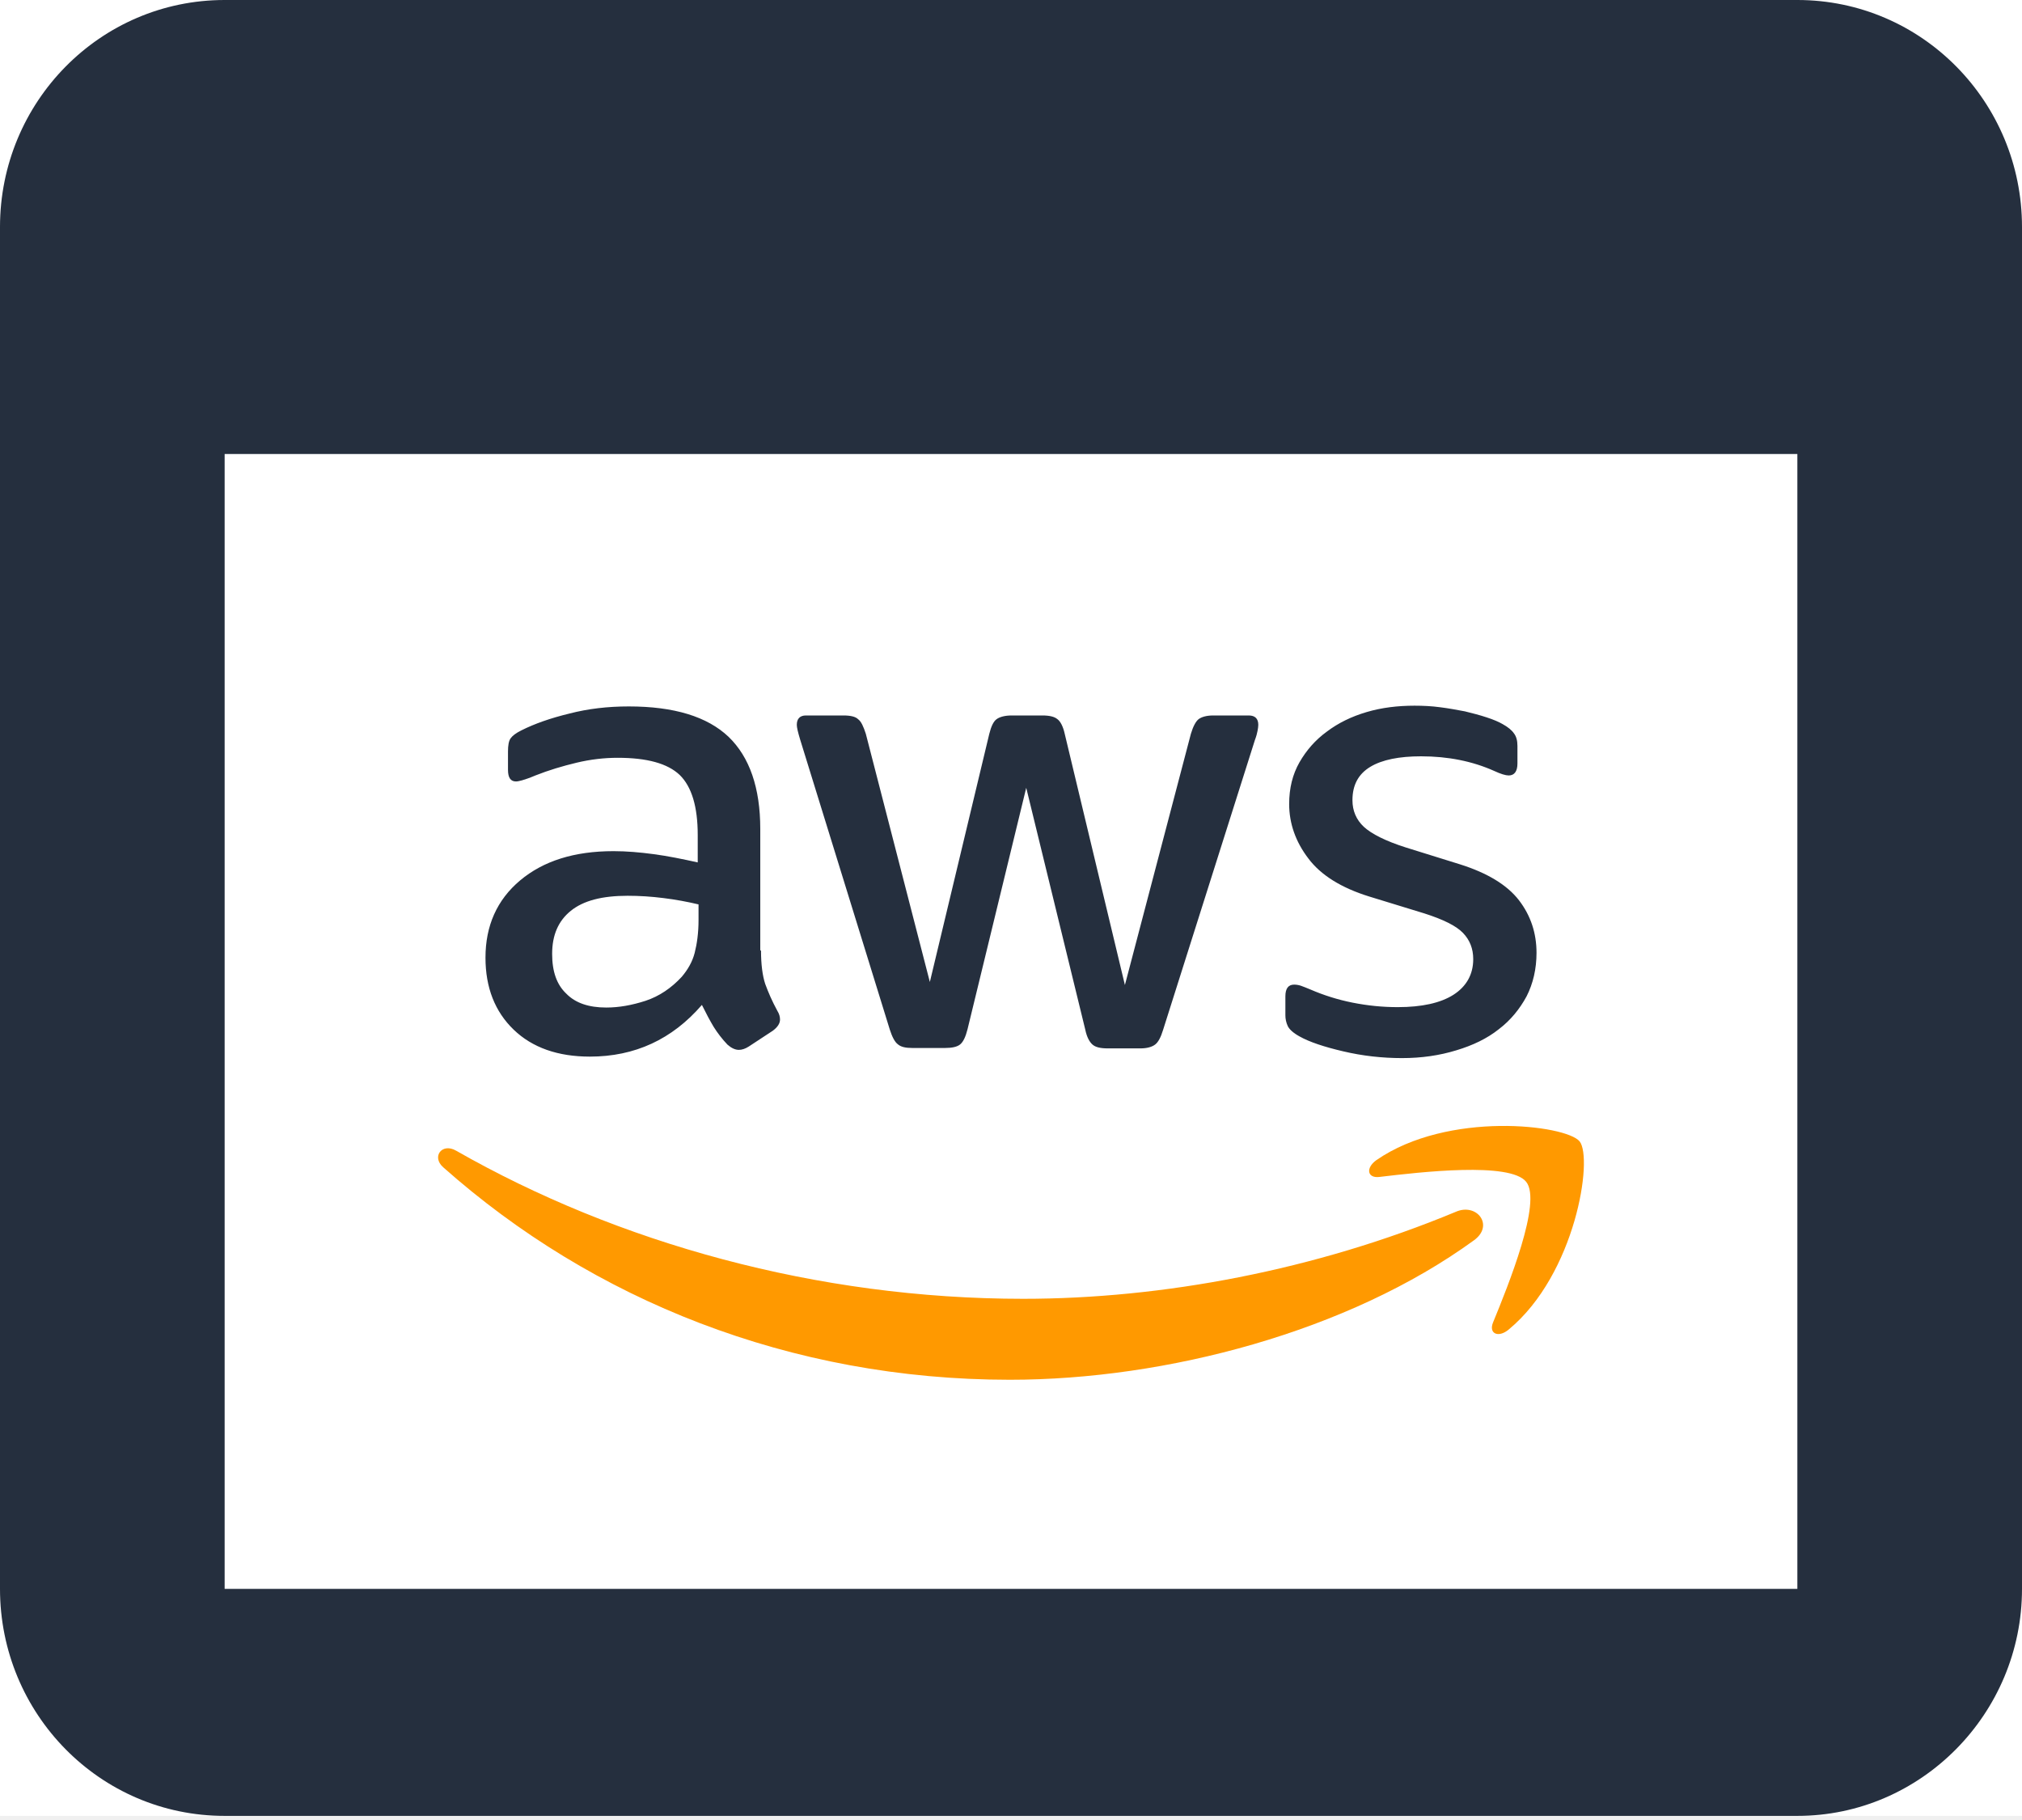
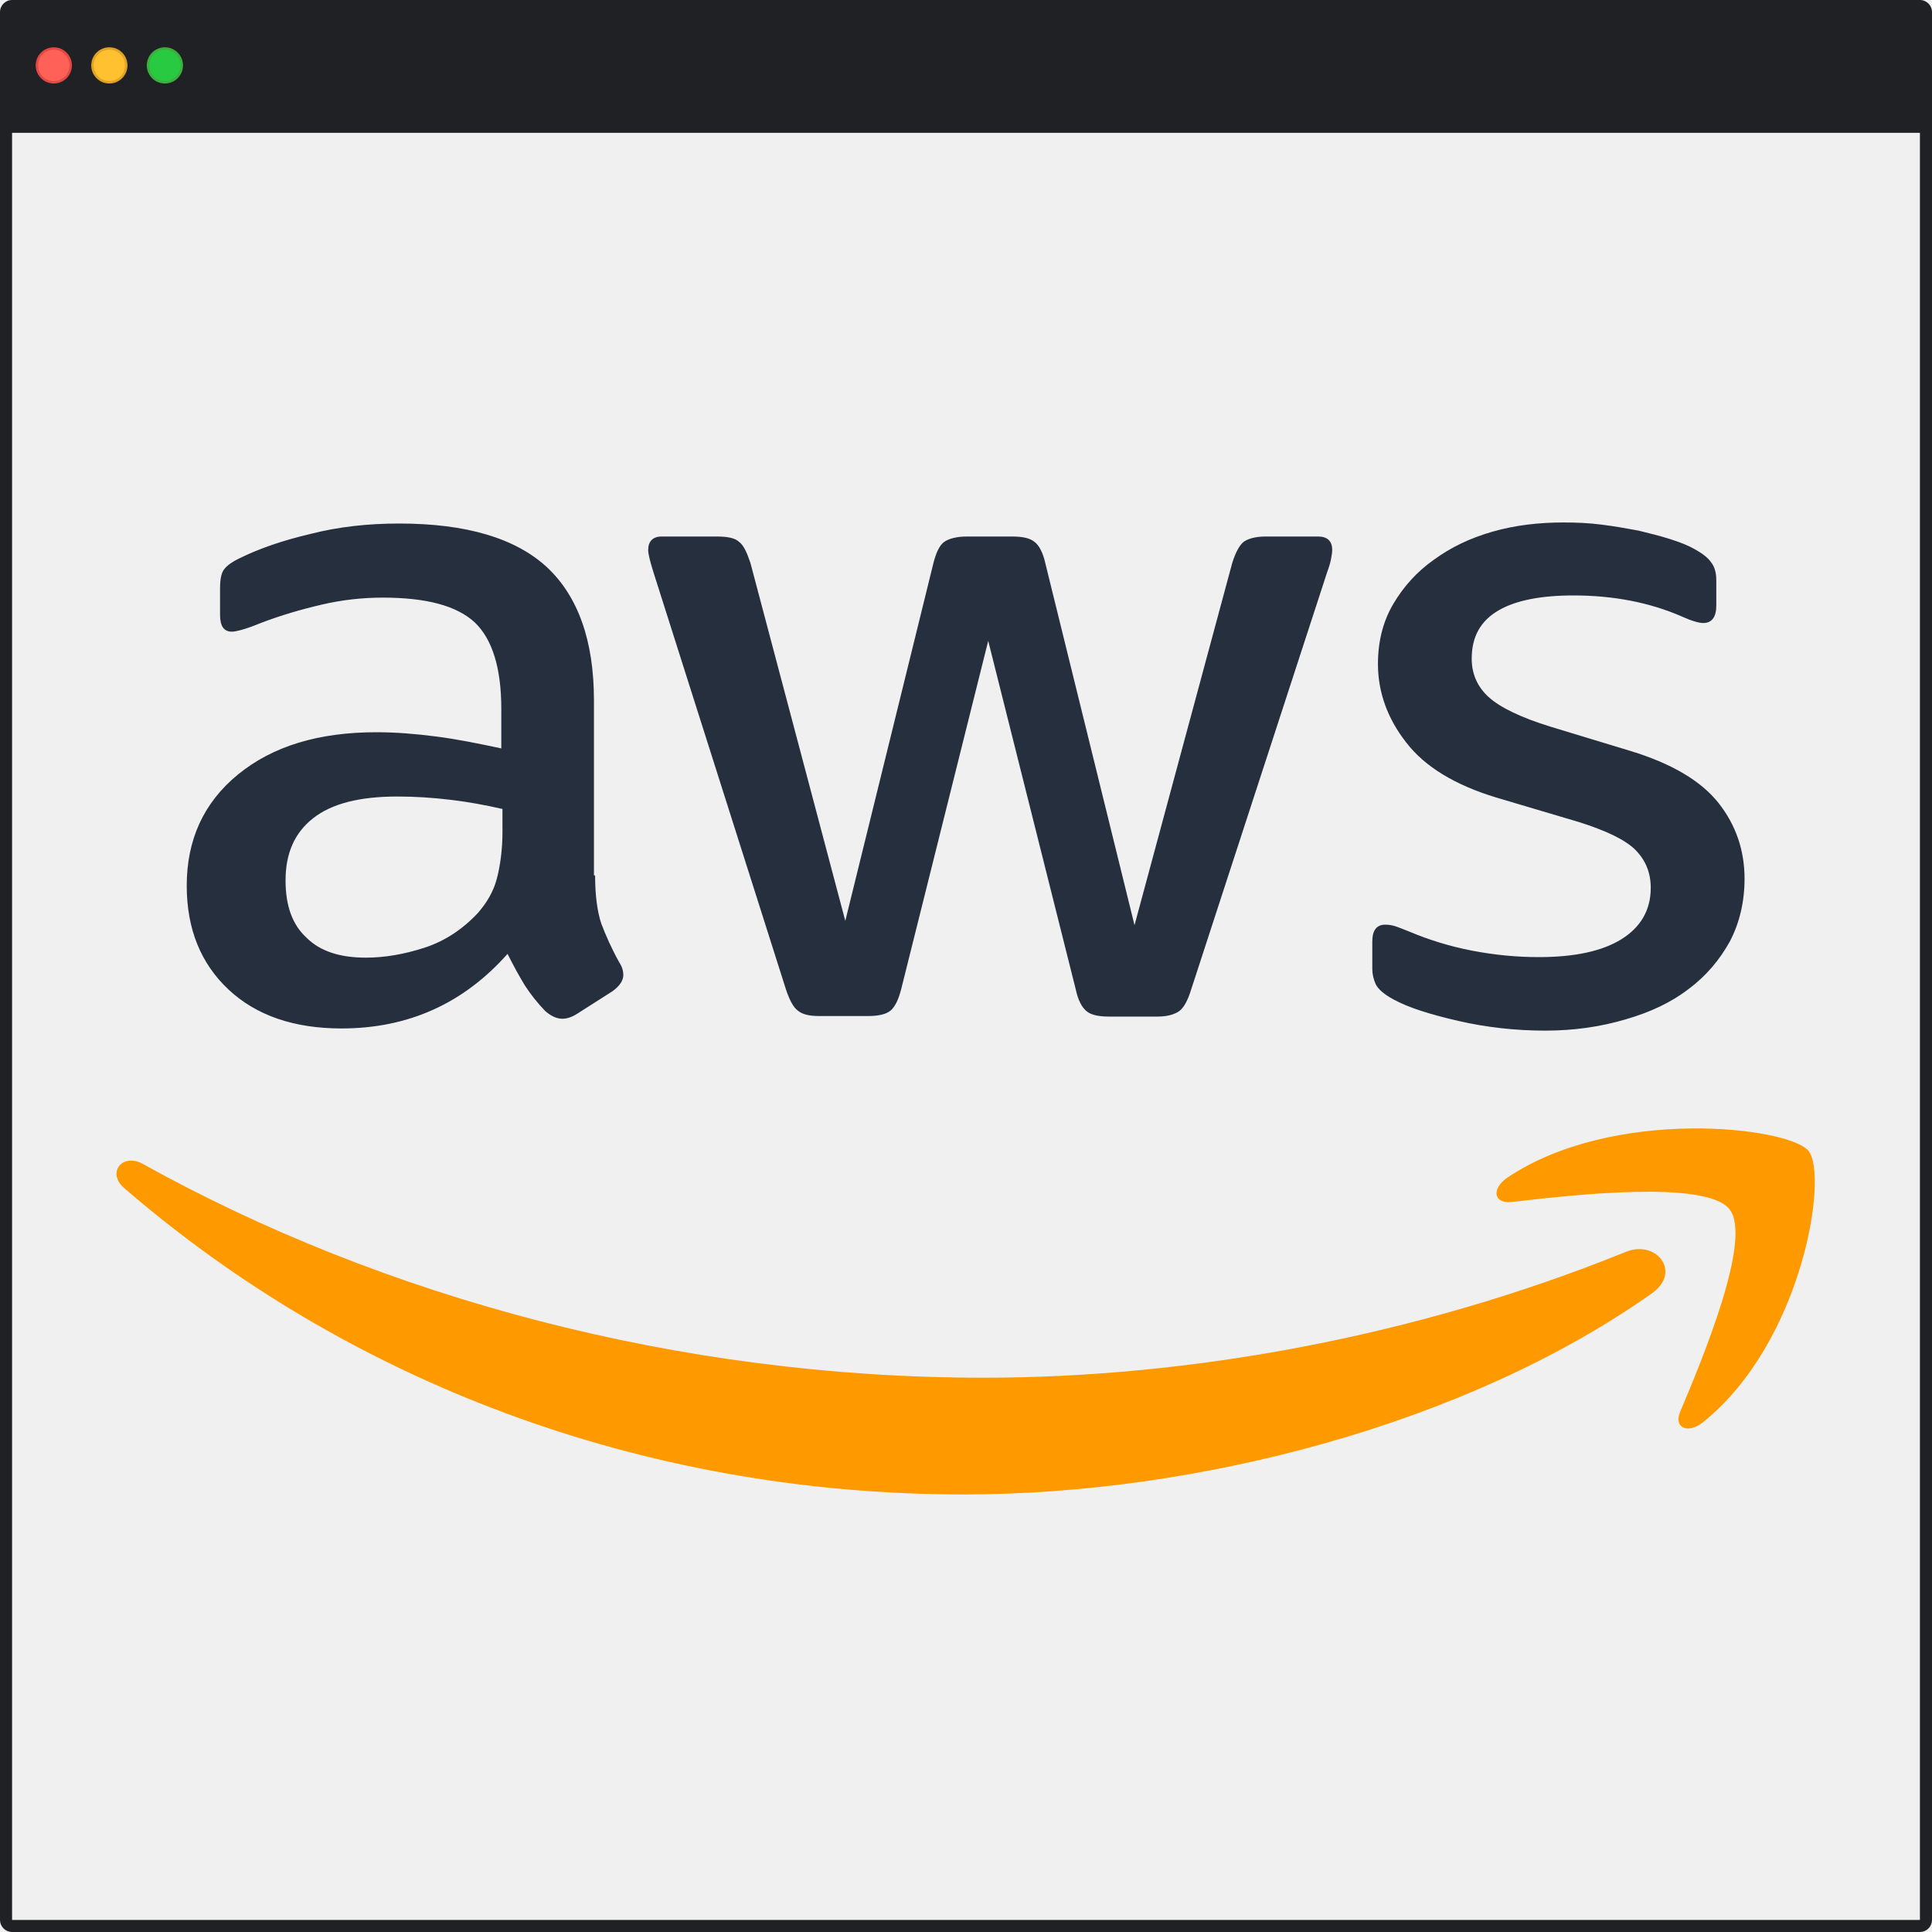
- <svg xmlns="http://www.w3.org/2000/svg" width="30" height="27" viewBox="0 0 30 27" fill="none">
-   <g clip-path="url(#clip0_2_2)">
-     <rect width="30" height="26.939" fill="white" />
-     <path d="M26.667 0H3.333C1.483 0 0 1.515 0 3.367V23.571C0 25.424 1.483 26.939 3.333 26.939H26.667C28.5 26.939 30 25.424 30 23.571V3.367C30 1.515 28.517 0 26.667 0ZM26.667 23.571H3.333V6.735H26.667V23.571Z" fill="#252F3E" />
-     <path d="M11.291 14.101C11.291 14.307 11.313 14.474 11.353 14.596C11.398 14.719 11.455 14.852 11.534 14.997C11.562 15.041 11.573 15.086 11.573 15.125C11.573 15.18 11.54 15.236 11.466 15.291L11.11 15.525C11.059 15.558 11.008 15.575 10.963 15.575C10.906 15.575 10.85 15.547 10.793 15.497C10.714 15.414 10.646 15.325 10.59 15.236C10.533 15.141 10.477 15.036 10.414 14.908C9.973 15.419 9.419 15.675 8.752 15.675C8.277 15.675 7.898 15.542 7.621 15.275C7.344 15.008 7.203 14.652 7.203 14.207C7.203 13.734 7.373 13.35 7.717 13.061C8.062 12.772 8.52 12.627 9.103 12.627C9.295 12.627 9.493 12.644 9.702 12.672C9.911 12.7 10.126 12.744 10.352 12.794V12.388C10.352 11.966 10.262 11.671 10.086 11.498C9.906 11.326 9.6 11.242 9.165 11.242C8.967 11.242 8.763 11.265 8.554 11.315C8.345 11.365 8.141 11.426 7.944 11.504C7.853 11.543 7.785 11.565 7.746 11.576C7.706 11.587 7.678 11.593 7.655 11.593C7.576 11.593 7.537 11.537 7.537 11.421V11.148C7.537 11.059 7.548 10.992 7.576 10.953C7.604 10.914 7.655 10.875 7.734 10.836C7.932 10.736 8.17 10.653 8.447 10.586C8.724 10.514 9.018 10.48 9.329 10.48C10.002 10.48 10.494 10.631 10.81 10.931C11.121 11.231 11.28 11.687 11.28 12.299V14.101H11.291ZM8.995 14.947C9.182 14.947 9.374 14.913 9.578 14.847C9.781 14.78 9.962 14.657 10.115 14.491C10.205 14.385 10.273 14.268 10.307 14.135C10.341 14.001 10.364 13.84 10.364 13.651V13.417C10.2 13.378 10.024 13.345 9.843 13.323C9.662 13.3 9.487 13.289 9.312 13.289C8.933 13.289 8.656 13.361 8.469 13.512C8.283 13.662 8.192 13.873 8.192 14.151C8.192 14.413 8.26 14.607 8.402 14.741C8.537 14.88 8.735 14.947 8.995 14.947V14.947ZM13.535 15.547C13.434 15.547 13.366 15.531 13.321 15.492C13.275 15.458 13.236 15.38 13.202 15.275L11.873 10.976C11.839 10.864 11.822 10.792 11.822 10.753C11.822 10.664 11.867 10.614 11.958 10.614H12.512C12.62 10.614 12.693 10.631 12.732 10.67C12.778 10.703 12.812 10.781 12.846 10.886L13.796 14.568L14.678 10.886C14.706 10.775 14.74 10.703 14.785 10.67C14.83 10.636 14.909 10.614 15.011 10.614H15.463C15.571 10.614 15.644 10.631 15.69 10.67C15.735 10.703 15.774 10.781 15.797 10.886L16.69 14.613L17.669 10.886C17.702 10.775 17.742 10.703 17.782 10.67C17.827 10.636 17.9 10.614 18.002 10.614H18.528C18.618 10.614 18.669 10.659 18.669 10.753C18.669 10.781 18.664 10.809 18.658 10.842C18.652 10.875 18.641 10.92 18.618 10.981L17.256 15.28C17.222 15.392 17.182 15.464 17.137 15.497C17.092 15.531 17.018 15.553 16.922 15.553H16.436C16.328 15.553 16.255 15.536 16.21 15.497C16.165 15.458 16.125 15.386 16.102 15.275L15.226 11.687L14.355 15.269C14.327 15.38 14.293 15.453 14.248 15.492C14.203 15.531 14.123 15.547 14.022 15.547H13.535V15.547ZM20.801 15.697C20.507 15.697 20.213 15.664 19.93 15.597C19.647 15.531 19.427 15.458 19.28 15.375C19.189 15.325 19.127 15.269 19.105 15.219C19.082 15.169 19.071 15.114 19.071 15.063V14.78C19.071 14.663 19.116 14.607 19.201 14.607C19.235 14.607 19.269 14.613 19.302 14.624C19.336 14.635 19.387 14.657 19.444 14.68C19.636 14.763 19.845 14.83 20.066 14.874C20.292 14.919 20.512 14.941 20.739 14.941C21.095 14.941 21.372 14.88 21.564 14.758C21.756 14.635 21.858 14.457 21.858 14.229C21.858 14.073 21.807 13.945 21.706 13.84C21.604 13.734 21.412 13.64 21.134 13.551L20.315 13.3C19.902 13.172 19.596 12.983 19.41 12.733C19.223 12.488 19.127 12.216 19.127 11.927C19.127 11.693 19.178 11.487 19.28 11.309C19.382 11.131 19.517 10.976 19.687 10.853C19.857 10.725 20.049 10.631 20.275 10.564C20.501 10.497 20.739 10.469 20.987 10.469C21.112 10.469 21.242 10.475 21.366 10.492C21.496 10.508 21.615 10.531 21.734 10.553C21.847 10.581 21.954 10.608 22.056 10.642C22.158 10.675 22.237 10.709 22.294 10.742C22.373 10.786 22.429 10.831 22.463 10.881C22.497 10.925 22.514 10.987 22.514 11.065V11.326C22.514 11.443 22.469 11.504 22.384 11.504C22.339 11.504 22.265 11.482 22.169 11.437C21.847 11.293 21.485 11.22 21.084 11.22C20.761 11.22 20.507 11.27 20.331 11.376C20.156 11.482 20.066 11.643 20.066 11.871C20.066 12.027 20.122 12.16 20.235 12.266C20.349 12.371 20.558 12.477 20.857 12.572L21.66 12.822C22.067 12.95 22.361 13.128 22.537 13.356C22.712 13.584 22.797 13.845 22.797 14.135C22.797 14.374 22.746 14.591 22.65 14.78C22.548 14.969 22.412 15.136 22.237 15.269C22.062 15.408 21.852 15.508 21.609 15.581C21.355 15.659 21.089 15.697 20.801 15.697V15.697Z" fill="#252F3E" />
-     <path fill-rule="evenodd" clip-rule="evenodd" d="M21.869 18.4C20.009 19.752 17.307 20.469 14.983 20.469C11.726 20.469 8.792 19.285 6.575 17.316C6.4 17.16 6.558 16.949 6.768 17.071C9.165 18.439 12.122 19.268 15.181 19.268C17.244 19.268 19.512 18.845 21.598 17.978C21.909 17.839 22.175 18.178 21.869 18.4V18.4Z" fill="#FF9900" />
-     <path fill-rule="evenodd" clip-rule="evenodd" d="M22.644 17.533C22.407 17.233 21.072 17.388 20.467 17.46C20.286 17.483 20.258 17.327 20.422 17.21C21.485 16.476 23.232 16.687 23.436 16.932C23.639 17.182 23.379 18.901 22.384 19.724C22.231 19.852 22.084 19.785 22.152 19.619C22.378 19.068 22.881 17.828 22.644 17.533V17.533Z" fill="#FF9900" />
-   </g>
-   <defs>
-     <clipPath id="clip0_2_2">
-       <rect width="30" height="26.939" fill="white" />
-     </clipPath>
-   </defs>
+ <svg xmlns="http://www.w3.org/2000/svg" width="40" height="40" viewBox="0 0 40 40" fill="none">
+   <rect x="0.125" y="2.287" width="39.75" height="37.588" rx="0.125" stroke="#202124" stroke-width="0.25" />
+   <path d="M12.321 18.125C12.321 18.54 12.367 18.876 12.449 19.122C12.543 19.368 12.66 19.637 12.823 19.928C12.882 20.017 12.905 20.107 12.905 20.185C12.905 20.297 12.835 20.409 12.683 20.521L11.946 20.991C11.841 21.058 11.736 21.092 11.642 21.092C11.525 21.092 11.409 21.036 11.291 20.935C11.128 20.767 10.988 20.588 10.871 20.409C10.754 20.219 10.637 20.006 10.508 19.749C9.596 20.778 8.45 21.293 7.07 21.293C6.088 21.293 5.304 21.024 4.731 20.487C4.158 19.95 3.866 19.234 3.866 18.338C3.866 17.387 4.216 16.615 4.93 16.033C5.643 15.451 6.59 15.16 7.795 15.16C8.193 15.16 8.602 15.193 9.035 15.249C9.467 15.305 9.912 15.395 10.379 15.495V14.678C10.379 13.828 10.192 13.234 9.83 12.887C9.456 12.54 8.824 12.373 7.924 12.373C7.514 12.373 7.093 12.417 6.661 12.518C6.228 12.619 5.807 12.742 5.398 12.899C5.21 12.977 5.07 13.022 4.988 13.044C4.906 13.066 4.848 13.078 4.801 13.078C4.637 13.078 4.556 12.966 4.556 12.731V12.182C4.556 12.003 4.579 11.869 4.637 11.791C4.696 11.712 4.801 11.634 4.965 11.556C5.374 11.354 5.865 11.186 6.438 11.052C7.011 10.906 7.62 10.839 8.263 10.839C9.654 10.839 10.672 11.141 11.327 11.746C11.97 12.35 12.297 13.268 12.297 14.499V18.125H12.321ZM7.573 19.827C7.959 19.827 8.356 19.76 8.777 19.625C9.198 19.491 9.572 19.245 9.888 18.909C10.075 18.697 10.216 18.461 10.286 18.193C10.356 17.924 10.403 17.599 10.403 17.219V16.749C10.064 16.671 9.701 16.603 9.327 16.559C8.953 16.514 8.59 16.491 8.228 16.491C7.444 16.491 6.871 16.637 6.485 16.939C6.099 17.241 5.912 17.667 5.912 18.226C5.912 18.752 6.052 19.144 6.345 19.413C6.625 19.693 7.035 19.827 7.573 19.827ZM16.963 21.036C16.753 21.036 16.613 21.002 16.519 20.924C16.425 20.857 16.344 20.7 16.273 20.487L13.525 11.835C13.455 11.611 13.42 11.466 13.42 11.388C13.42 11.209 13.514 11.108 13.7 11.108H14.847C15.069 11.108 15.221 11.141 15.303 11.22C15.396 11.287 15.466 11.444 15.537 11.656L17.501 19.066L19.326 11.656C19.384 11.432 19.454 11.287 19.548 11.22C19.641 11.153 19.805 11.108 20.016 11.108H20.951C21.173 11.108 21.325 11.141 21.419 11.22C21.512 11.287 21.594 11.444 21.641 11.656L23.489 19.155L25.512 11.656C25.582 11.432 25.664 11.287 25.746 11.22C25.839 11.153 25.991 11.108 26.202 11.108H27.29C27.477 11.108 27.582 11.197 27.582 11.388C27.582 11.444 27.57 11.5 27.559 11.567C27.547 11.634 27.523 11.723 27.477 11.847L24.658 20.498C24.588 20.722 24.506 20.868 24.413 20.935C24.319 21.002 24.167 21.047 23.968 21.047H22.962C22.74 21.047 22.588 21.013 22.495 20.935C22.401 20.857 22.32 20.711 22.273 20.487L20.46 13.268L18.659 20.476C18.601 20.7 18.53 20.845 18.437 20.924C18.343 21.002 18.18 21.036 17.969 21.036H16.963ZM31.991 21.338C31.383 21.338 30.774 21.271 30.19 21.136C29.605 21.002 29.149 20.857 28.845 20.689C28.658 20.588 28.529 20.476 28.482 20.375C28.436 20.275 28.412 20.163 28.412 20.062V19.491C28.412 19.256 28.506 19.144 28.681 19.144C28.751 19.144 28.822 19.155 28.892 19.178C28.962 19.2 29.067 19.245 29.184 19.29C29.582 19.458 30.014 19.592 30.47 19.681C30.938 19.771 31.394 19.816 31.862 19.816C32.599 19.816 33.172 19.693 33.569 19.446C33.967 19.2 34.177 18.842 34.177 18.383C34.177 18.07 34.072 17.812 33.862 17.599C33.651 17.387 33.254 17.197 32.681 17.017L30.985 16.514C30.131 16.256 29.5 15.876 29.114 15.372C28.728 14.88 28.529 14.331 28.529 13.749C28.529 13.279 28.634 12.865 28.845 12.507C29.055 12.149 29.336 11.835 29.687 11.589C30.038 11.332 30.435 11.141 30.903 11.007C31.371 10.873 31.862 10.817 32.377 10.817C32.634 10.817 32.903 10.828 33.16 10.862C33.429 10.895 33.675 10.94 33.92 10.985C34.154 11.041 34.376 11.097 34.587 11.164C34.797 11.231 34.961 11.298 35.078 11.365C35.242 11.455 35.359 11.544 35.429 11.645C35.499 11.735 35.534 11.858 35.534 12.014V12.54C35.534 12.775 35.441 12.899 35.265 12.899C35.172 12.899 35.02 12.854 34.821 12.764C34.154 12.473 33.406 12.328 32.575 12.328C31.909 12.328 31.383 12.428 31.02 12.641C30.657 12.854 30.47 13.178 30.47 13.637C30.47 13.951 30.587 14.219 30.821 14.432C31.055 14.645 31.488 14.857 32.108 15.047L33.768 15.551C34.61 15.809 35.218 16.167 35.581 16.626C35.943 17.085 36.119 17.611 36.119 18.193C36.119 18.674 36.014 19.111 35.815 19.491C35.604 19.872 35.324 20.207 34.961 20.476C34.599 20.756 34.166 20.957 33.663 21.103C33.137 21.259 32.587 21.338 31.991 21.338Z" fill="#252F3E" />
+   <path fill-rule="evenodd" clip-rule="evenodd" d="M34.201 26.777C30.354 29.497 24.763 30.941 19.957 30.941C13.221 30.941 7.152 28.557 2.568 24.595C2.205 24.282 2.532 23.856 2.965 24.102C7.924 26.856 14.04 28.524 20.366 28.524C24.635 28.524 29.324 27.673 33.639 25.927C34.283 25.647 34.833 26.33 34.201 26.777Z" fill="#FF9900" />
+   <path fill-rule="evenodd" clip-rule="evenodd" d="M35.803 25.031C35.312 24.427 32.552 24.74 31.301 24.886C30.927 24.93 30.868 24.617 31.207 24.382C33.406 22.905 37.019 23.33 37.44 23.823C37.861 24.326 37.324 27.785 35.265 29.441C34.949 29.699 34.645 29.564 34.786 29.229C35.254 28.12 36.294 25.625 35.803 25.031Z" fill="#FF9900" />
+   <path d="M0 0.25C0 0.112 0.112 0 0.25 0H39.75C39.888 0 40 0.112 40 0.25V2.75H0V0.25Z" fill="#202124" />
+   <circle cx="1.114" cy="1.354" r="0.35" fill="#FF6058" stroke="#E14942" stroke-width="0.05" />
+   <circle cx="2.264" cy="1.354" r="0.35" fill="#FFC130" stroke="#E1A325" stroke-width="0.05" />
+   <circle cx="3.414" cy="1.354" r="0.35" fill="#27CA40" stroke="#3EAF3F" stroke-width="0.05" />
</svg>
